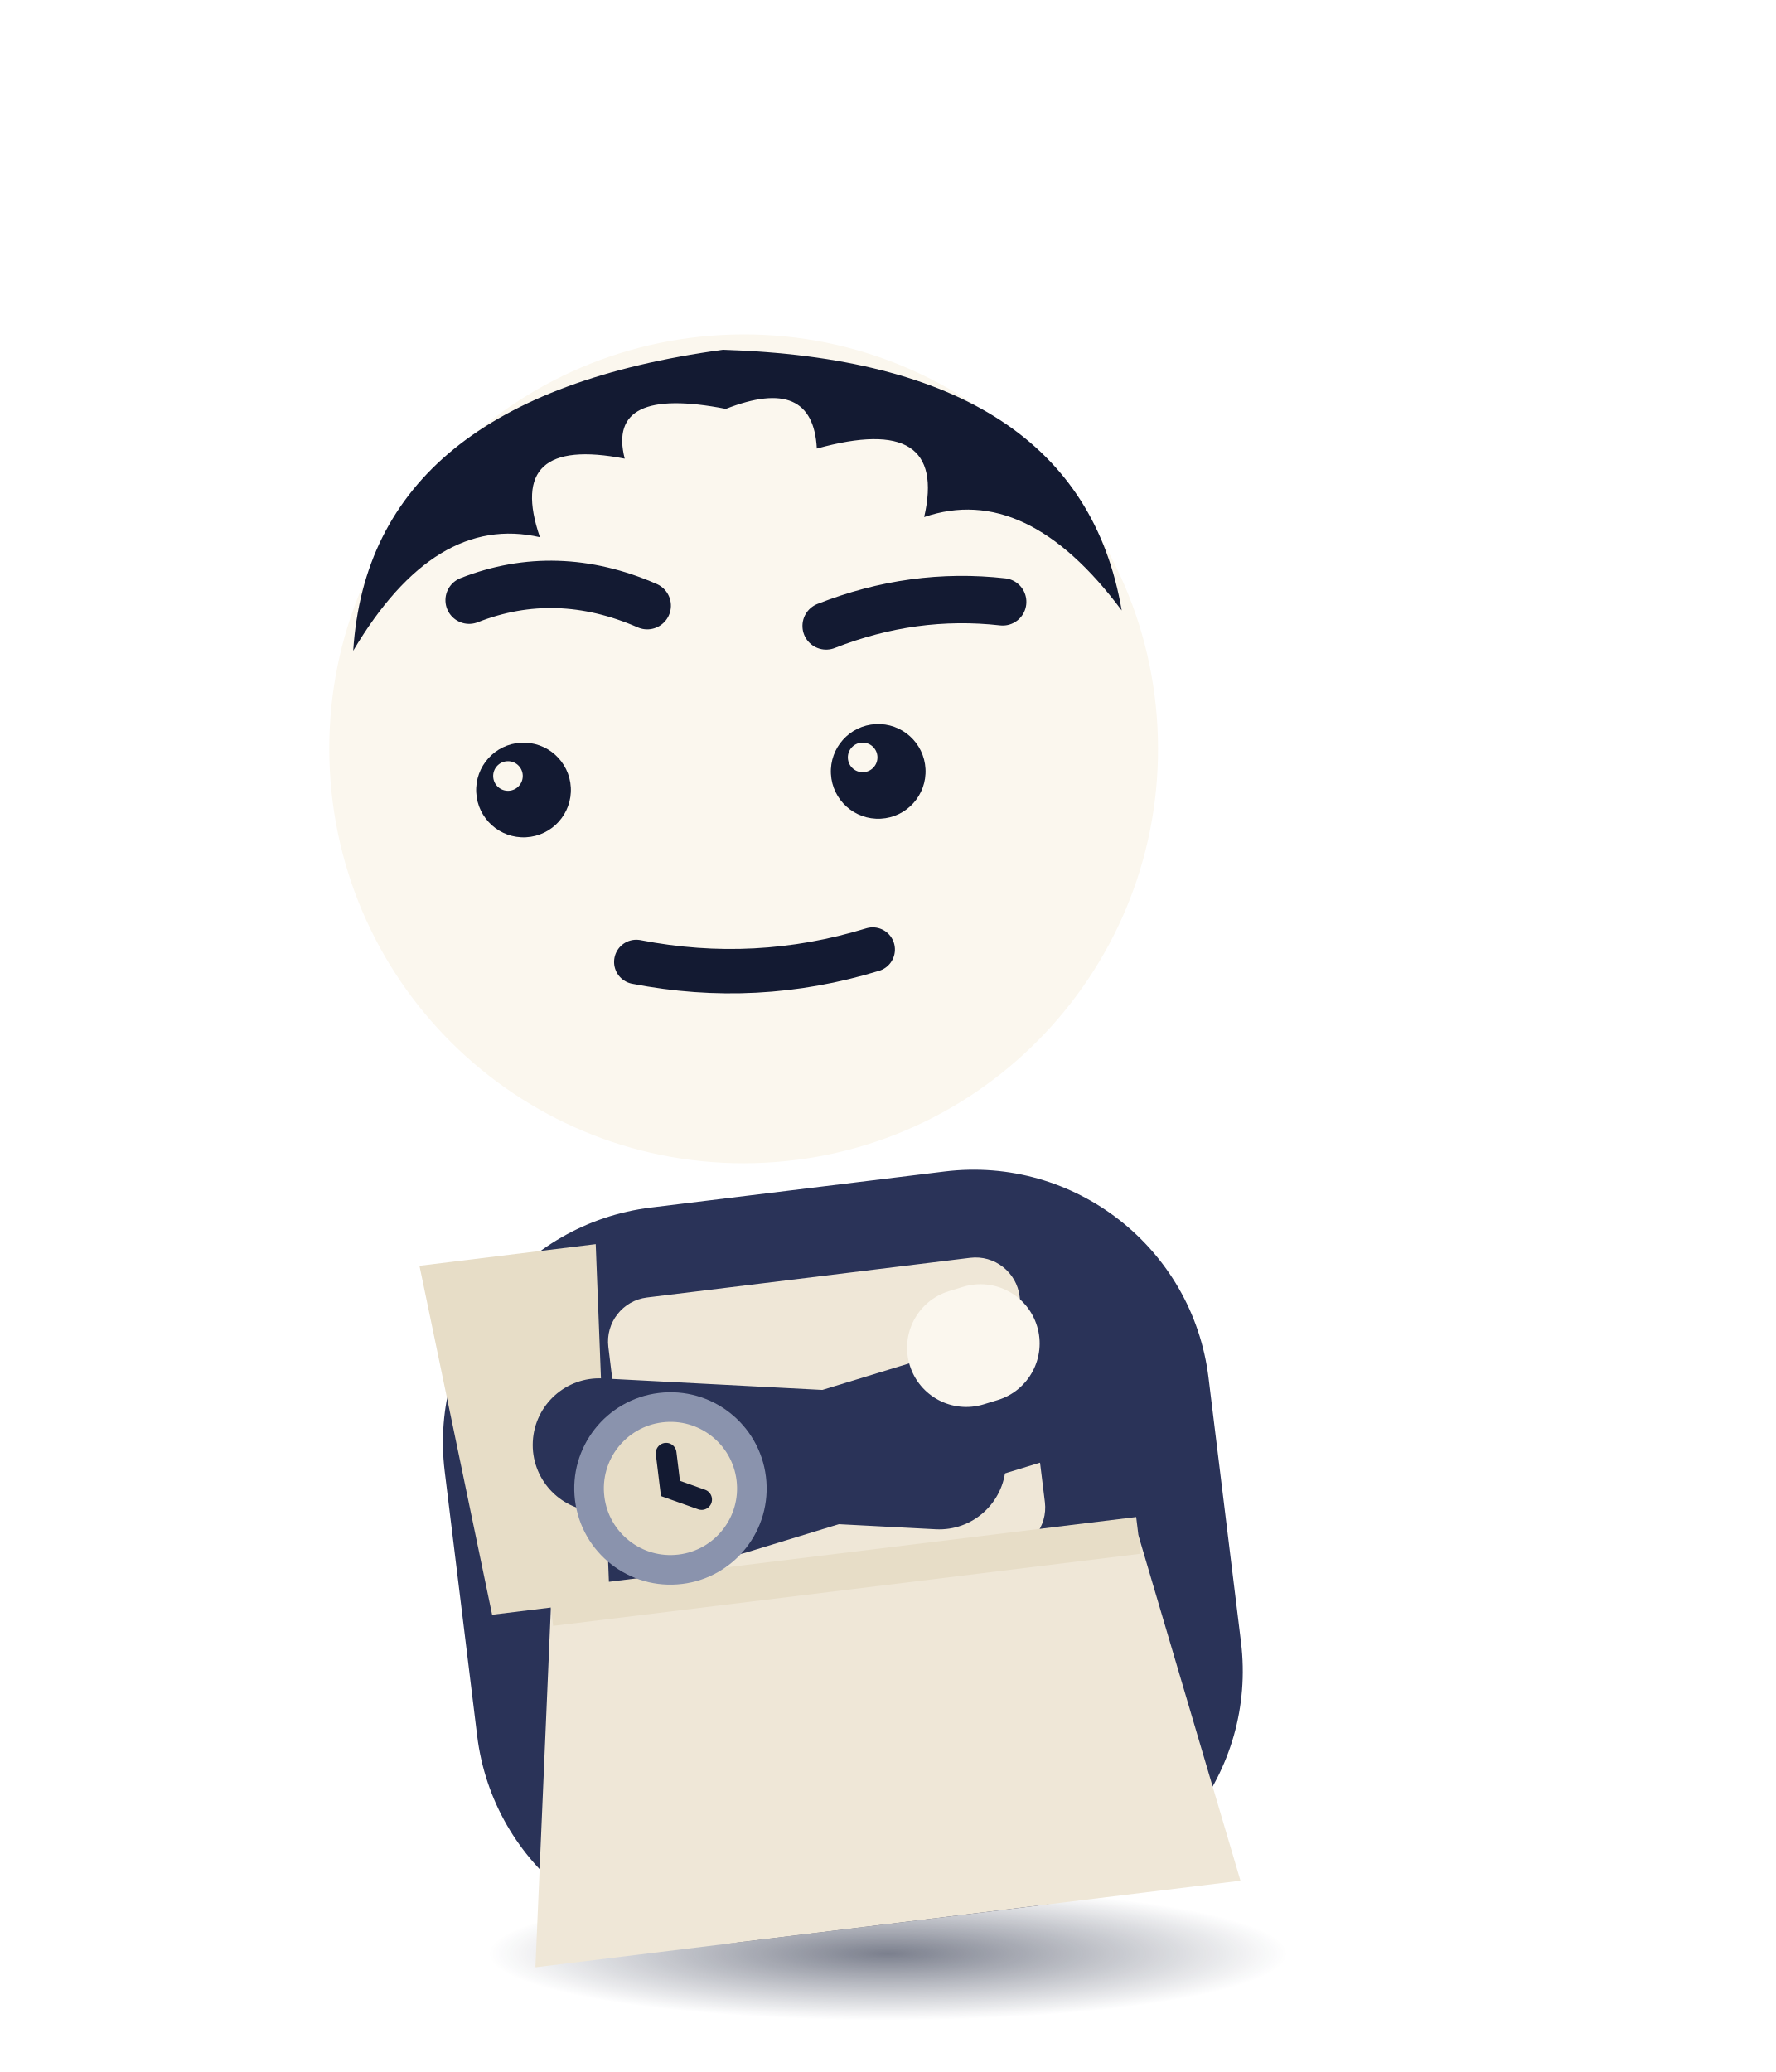
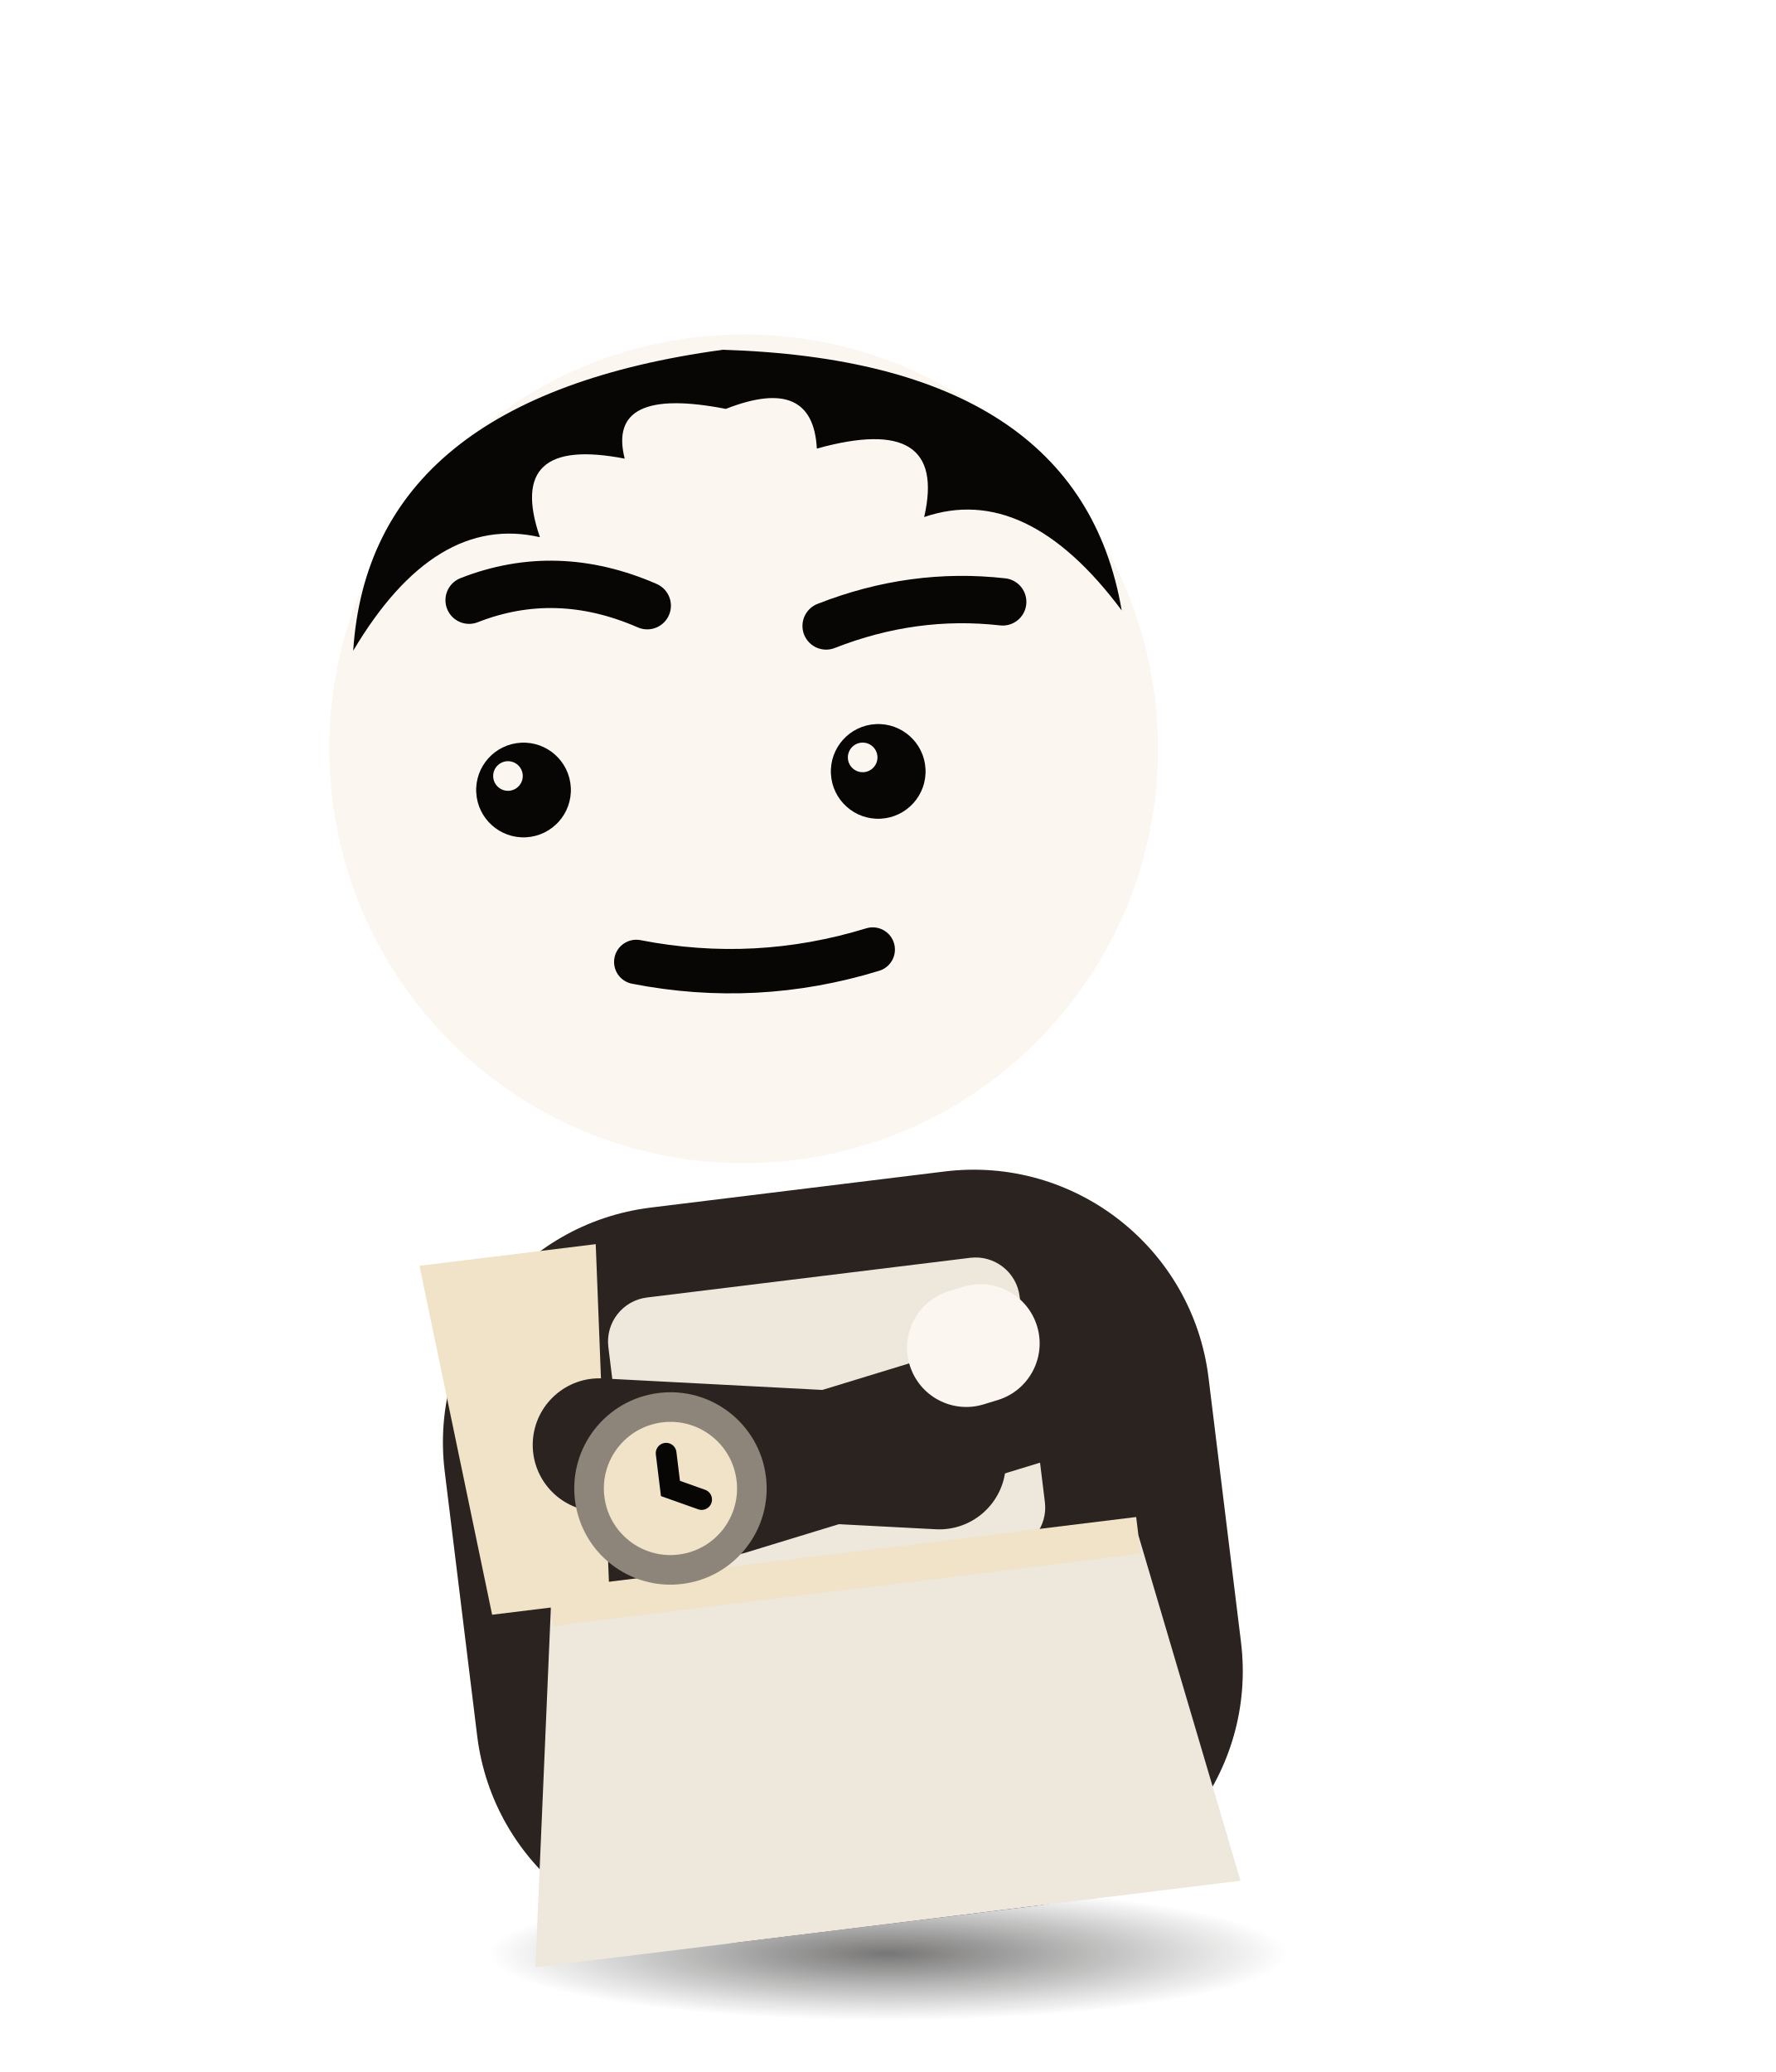
<svg xmlns="http://www.w3.org/2000/svg" viewBox="0 0 120 140">
  <defs>
    <radialGradient id="sh">
-       <stop offset="0%" stop-color="#0F1730" stop-opacity=".55" />
-       <stop offset="100%" stop-color="#0F1730" stop-opacity="0" />
+       <stop offset="0%" stop-color="#080605" stop-opacity=".55" />
+       <stop offset="100%" stop-color="#080605" stop-opacity="0" />
    </radialGradient>
  </defs>
  <ellipse cx="60" cy="132" rx="27" ry="4.5" fill="url(#sh)" />
  <g transform="rotate(-7 60 130)">
-     <rect x="34" y="80" width="52" height="50" rx="16" fill="#2A3358" />
-     <rect x="46" y="86" width="28" height="20" rx="3" fill="#EFE7D7" />
-     <path d="M40 106 L80 106 L84 130 L36 130 Z" fill="#EFE7D7" />
-     <path d="M40 106 H80" stroke="#E7DDC7" stroke-width="2.5" />
-     <path d="M34 82 L46 82 L44 106 L36 106 Z" fill="#E7DDC7" />
-     <rect x="40" y="93" width="32" height="9" rx="4.5" fill="#2A3358" transform="rotate(10 56 97)" />
-     <rect x="48" y="93" width="32" height="9" rx="4.5" fill="#2A3358" transform="rotate(-10 64 97)" />
-     <rect x="66" y="88" width="9" height="8" rx="4" fill="#FBF7EE" transform="rotate(-10 70 92)" />
-     <circle cx="49" cy="99" r="5.5" fill="#E7DDC7" />
-     <circle cx="49" cy="99" r="5.5" stroke="#8A93AD" stroke-width="2" fill="none" />
-     <path d="M49 96.6 L49 99 L51 100" stroke="#131A32" stroke-width="1.4" fill="none" stroke-linecap="round" />
+     <rect x="34" y="80" width="52" height="50" rx="16" fill="#2B2320" />
+     <rect x="46" y="86" width="28" height="20" rx="3" fill="#EDE7DC" />
+     <path d="M40 106 L80 106 L84 130 L36 130 Z" fill="#EDE7DC" />
+     <path d="M40 106 H80" stroke="#F0E3C8" stroke-width="2.5" />
+     <path d="M34 82 L46 82 L44 106 L36 106 Z" fill="#F0E3C8" />
+     <rect x="40" y="93" width="32" height="9" rx="4.5" fill="#2B2320" transform="rotate(10 56 97)" />
+     <rect x="48" y="93" width="32" height="9" rx="4.5" fill="#2B2320" transform="rotate(-10 64 97)" />
+     <rect x="66" y="88" width="9" height="8" rx="4" fill="#FBF7F0" transform="rotate(-10 70 92)" />
+     <circle cx="49" cy="99" r="5.5" fill="#F0E3C8" />
+     <circle cx="49" cy="99" r="5.5" stroke="#8D857A" stroke-width="2" fill="none" />
+     <path d="M49 96.6 L49 99 L51 100" stroke="#080605" stroke-width="1.4" fill="none" stroke-linecap="round" />
    <g transform="rotate(4 60 50)">
-       <circle cx="60" cy="50" r="28" fill="#FBF7EE" />
-       <path d="M34 42 Q36 25 60 23 Q84 25 86 42 Q80 33 73 35 Q75 28 66 30 Q66 25 60 27 Q52 25 53 30 Q45 28 47 35 Q40 33 34 42 Z" fill="#131A32" />
-       <path d="M42 39 Q48 37 54 40" stroke="#131A32" stroke-width="3.2" fill="none" stroke-linecap="round" />
-       <path d="M66 42 Q72 40 78 41" stroke="#131A32" stroke-width="3.2" fill="none" stroke-linecap="round" />
-       <circle cx="45" cy="52" r="3.2" fill="#131A32" />
-       <circle cx="69" cy="52" r="3.2" fill="#131A32" />
-       <circle cx="44" cy="51" r="1" fill="#FBF7EE" />
-       <circle cx="68" cy="51" r="1" fill="#FBF7EE" />
-       <path d="M52 64 Q60 66 68 64" stroke="#131A32" stroke-width="3" fill="none" stroke-linecap="round" />
+       <circle cx="60" cy="50" r="28" fill="#FBF7F0" />
+       <path d="M34 42 Q36 25 60 23 Q84 25 86 42 Q80 33 73 35 Q75 28 66 30 Q66 25 60 27 Q52 25 53 30 Q45 28 47 35 Q40 33 34 42 Z" fill="#080605" />
+       <path d="M42 39 Q48 37 54 40" stroke="#080605" stroke-width="3.2" fill="none" stroke-linecap="round" />
+       <path d="M66 42 Q72 40 78 41" stroke="#080605" stroke-width="3.2" fill="none" stroke-linecap="round" />
+       <circle cx="45" cy="52" r="3.2" fill="#080605" />
+       <circle cx="69" cy="52" r="3.2" fill="#080605" />
+       <circle cx="44" cy="51" r="1" fill="#FBF7F0" />
+       <circle cx="68" cy="51" r="1" fill="#FBF7F0" />
+       <path d="M52 64 Q60 66 68 64" stroke="#080605" stroke-width="3" fill="none" stroke-linecap="round" />
    </g>
  </g>
</svg>
